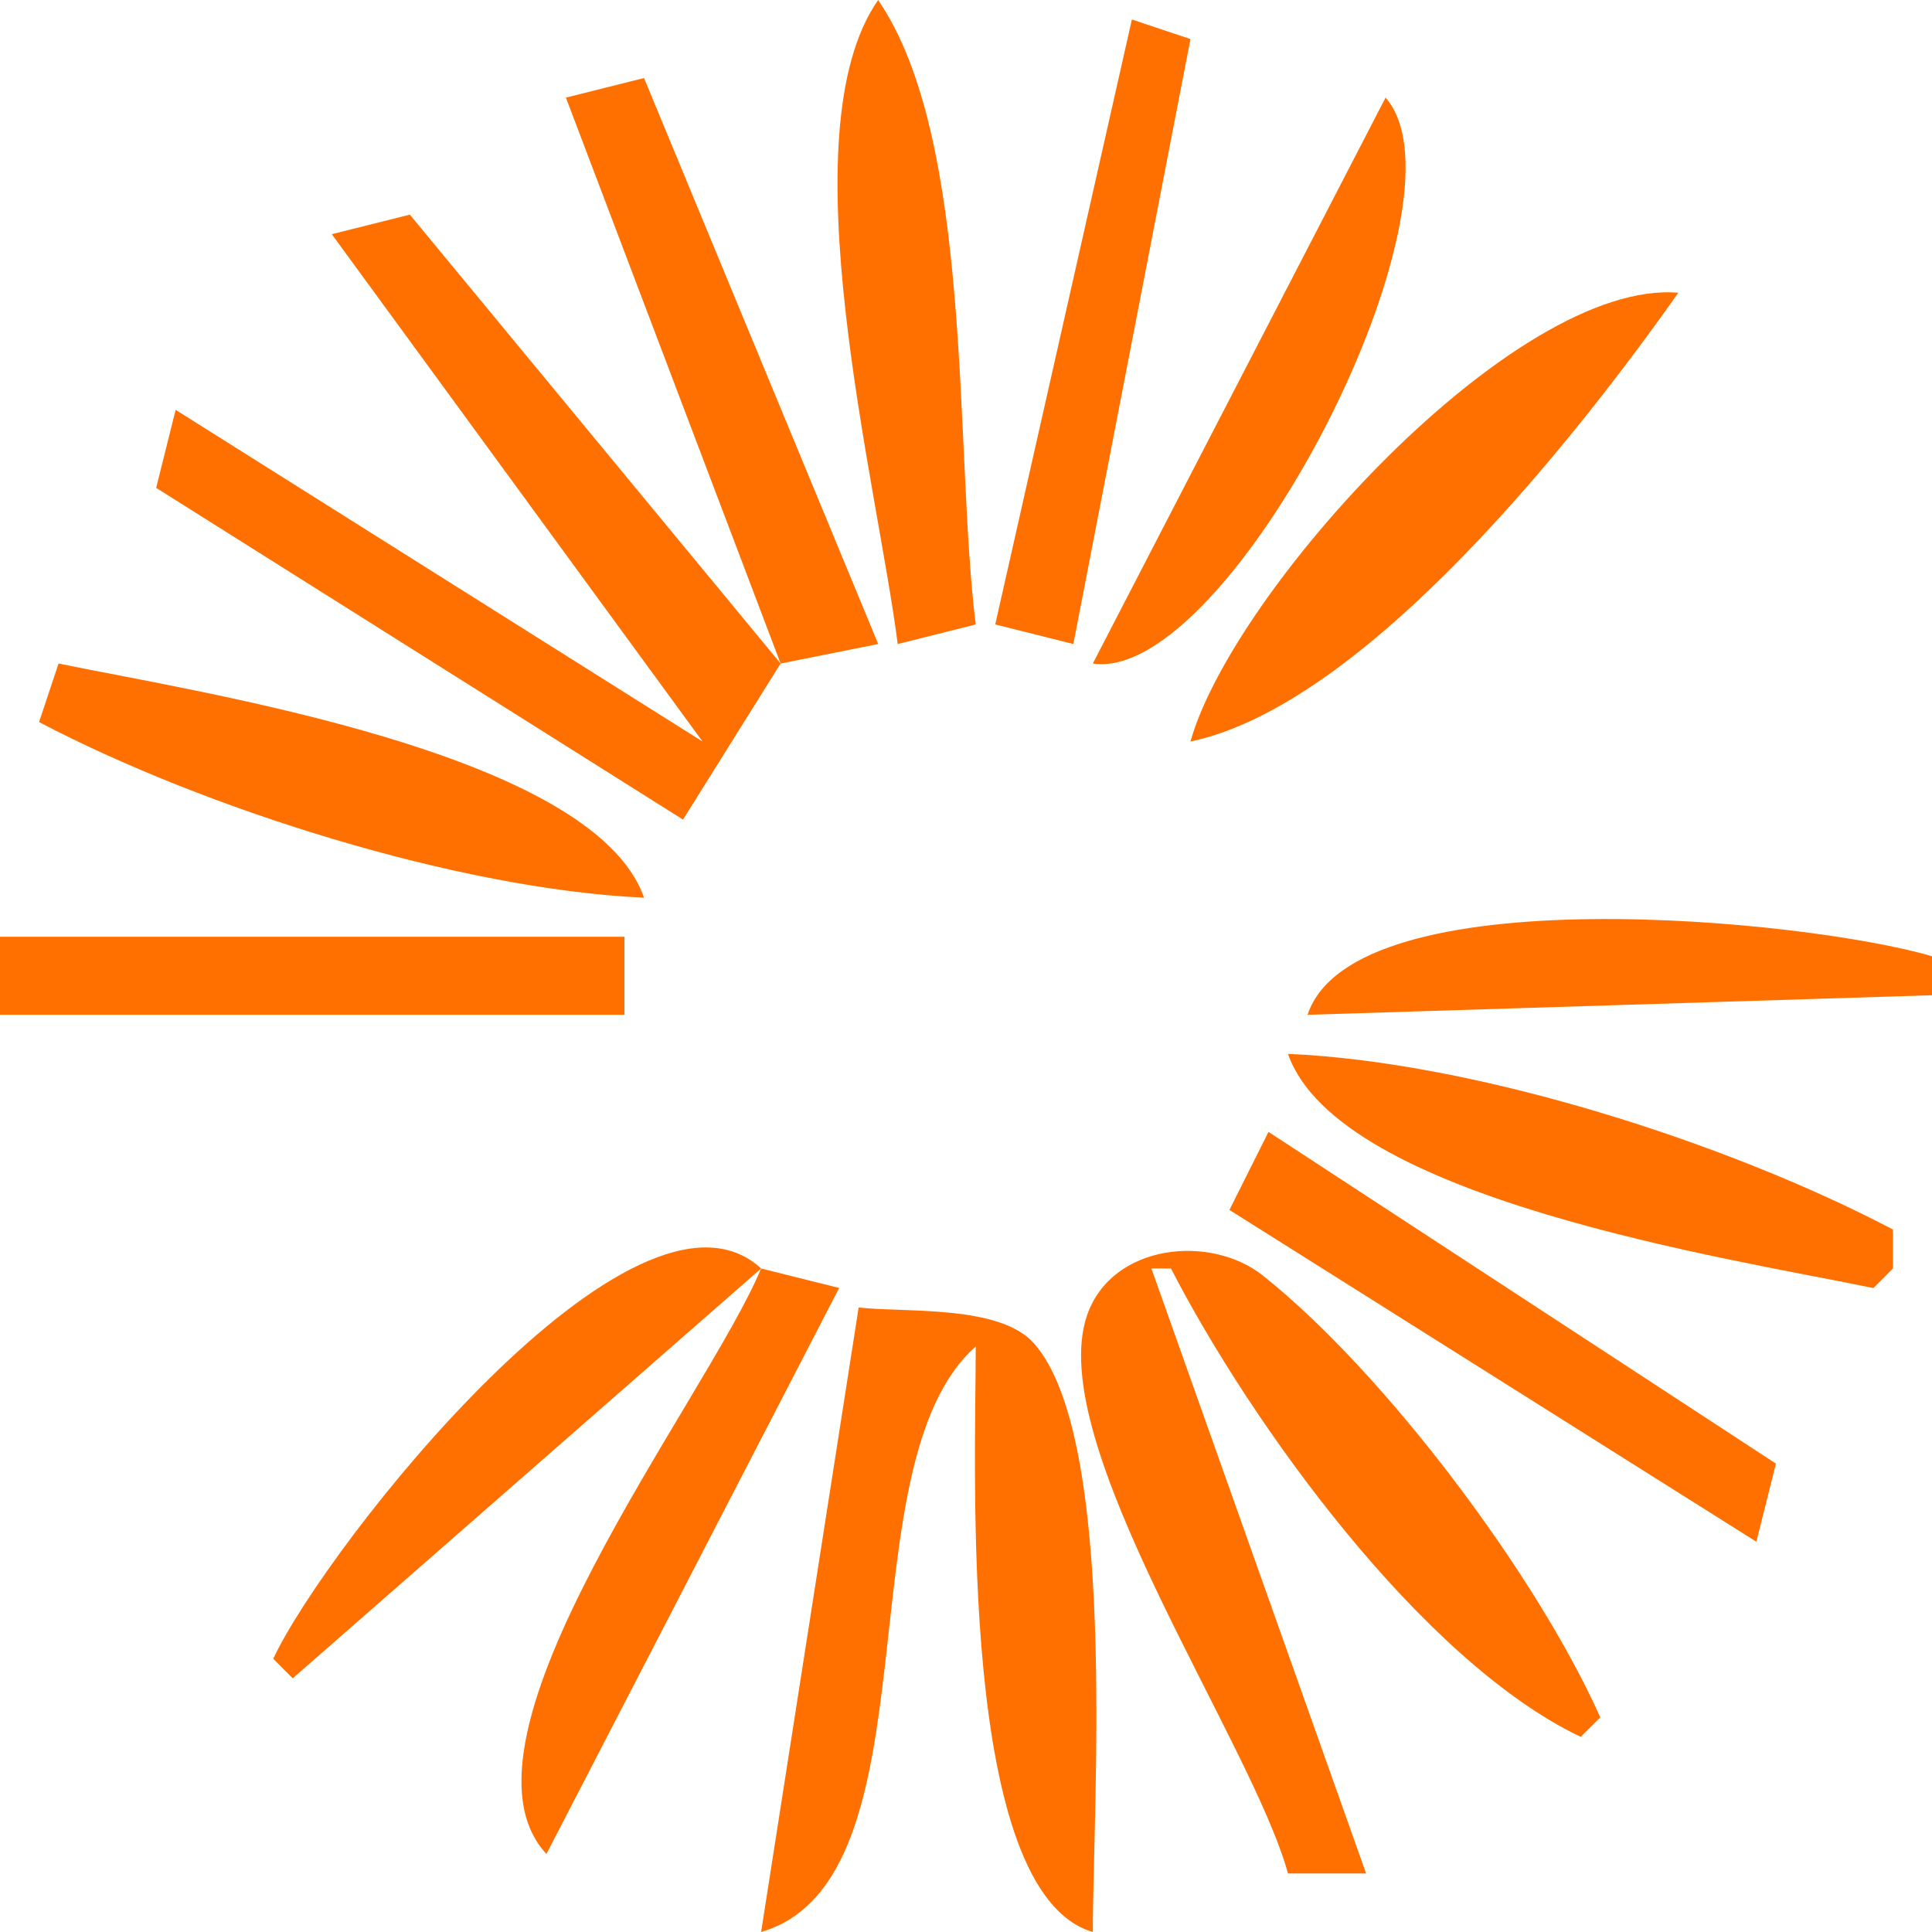
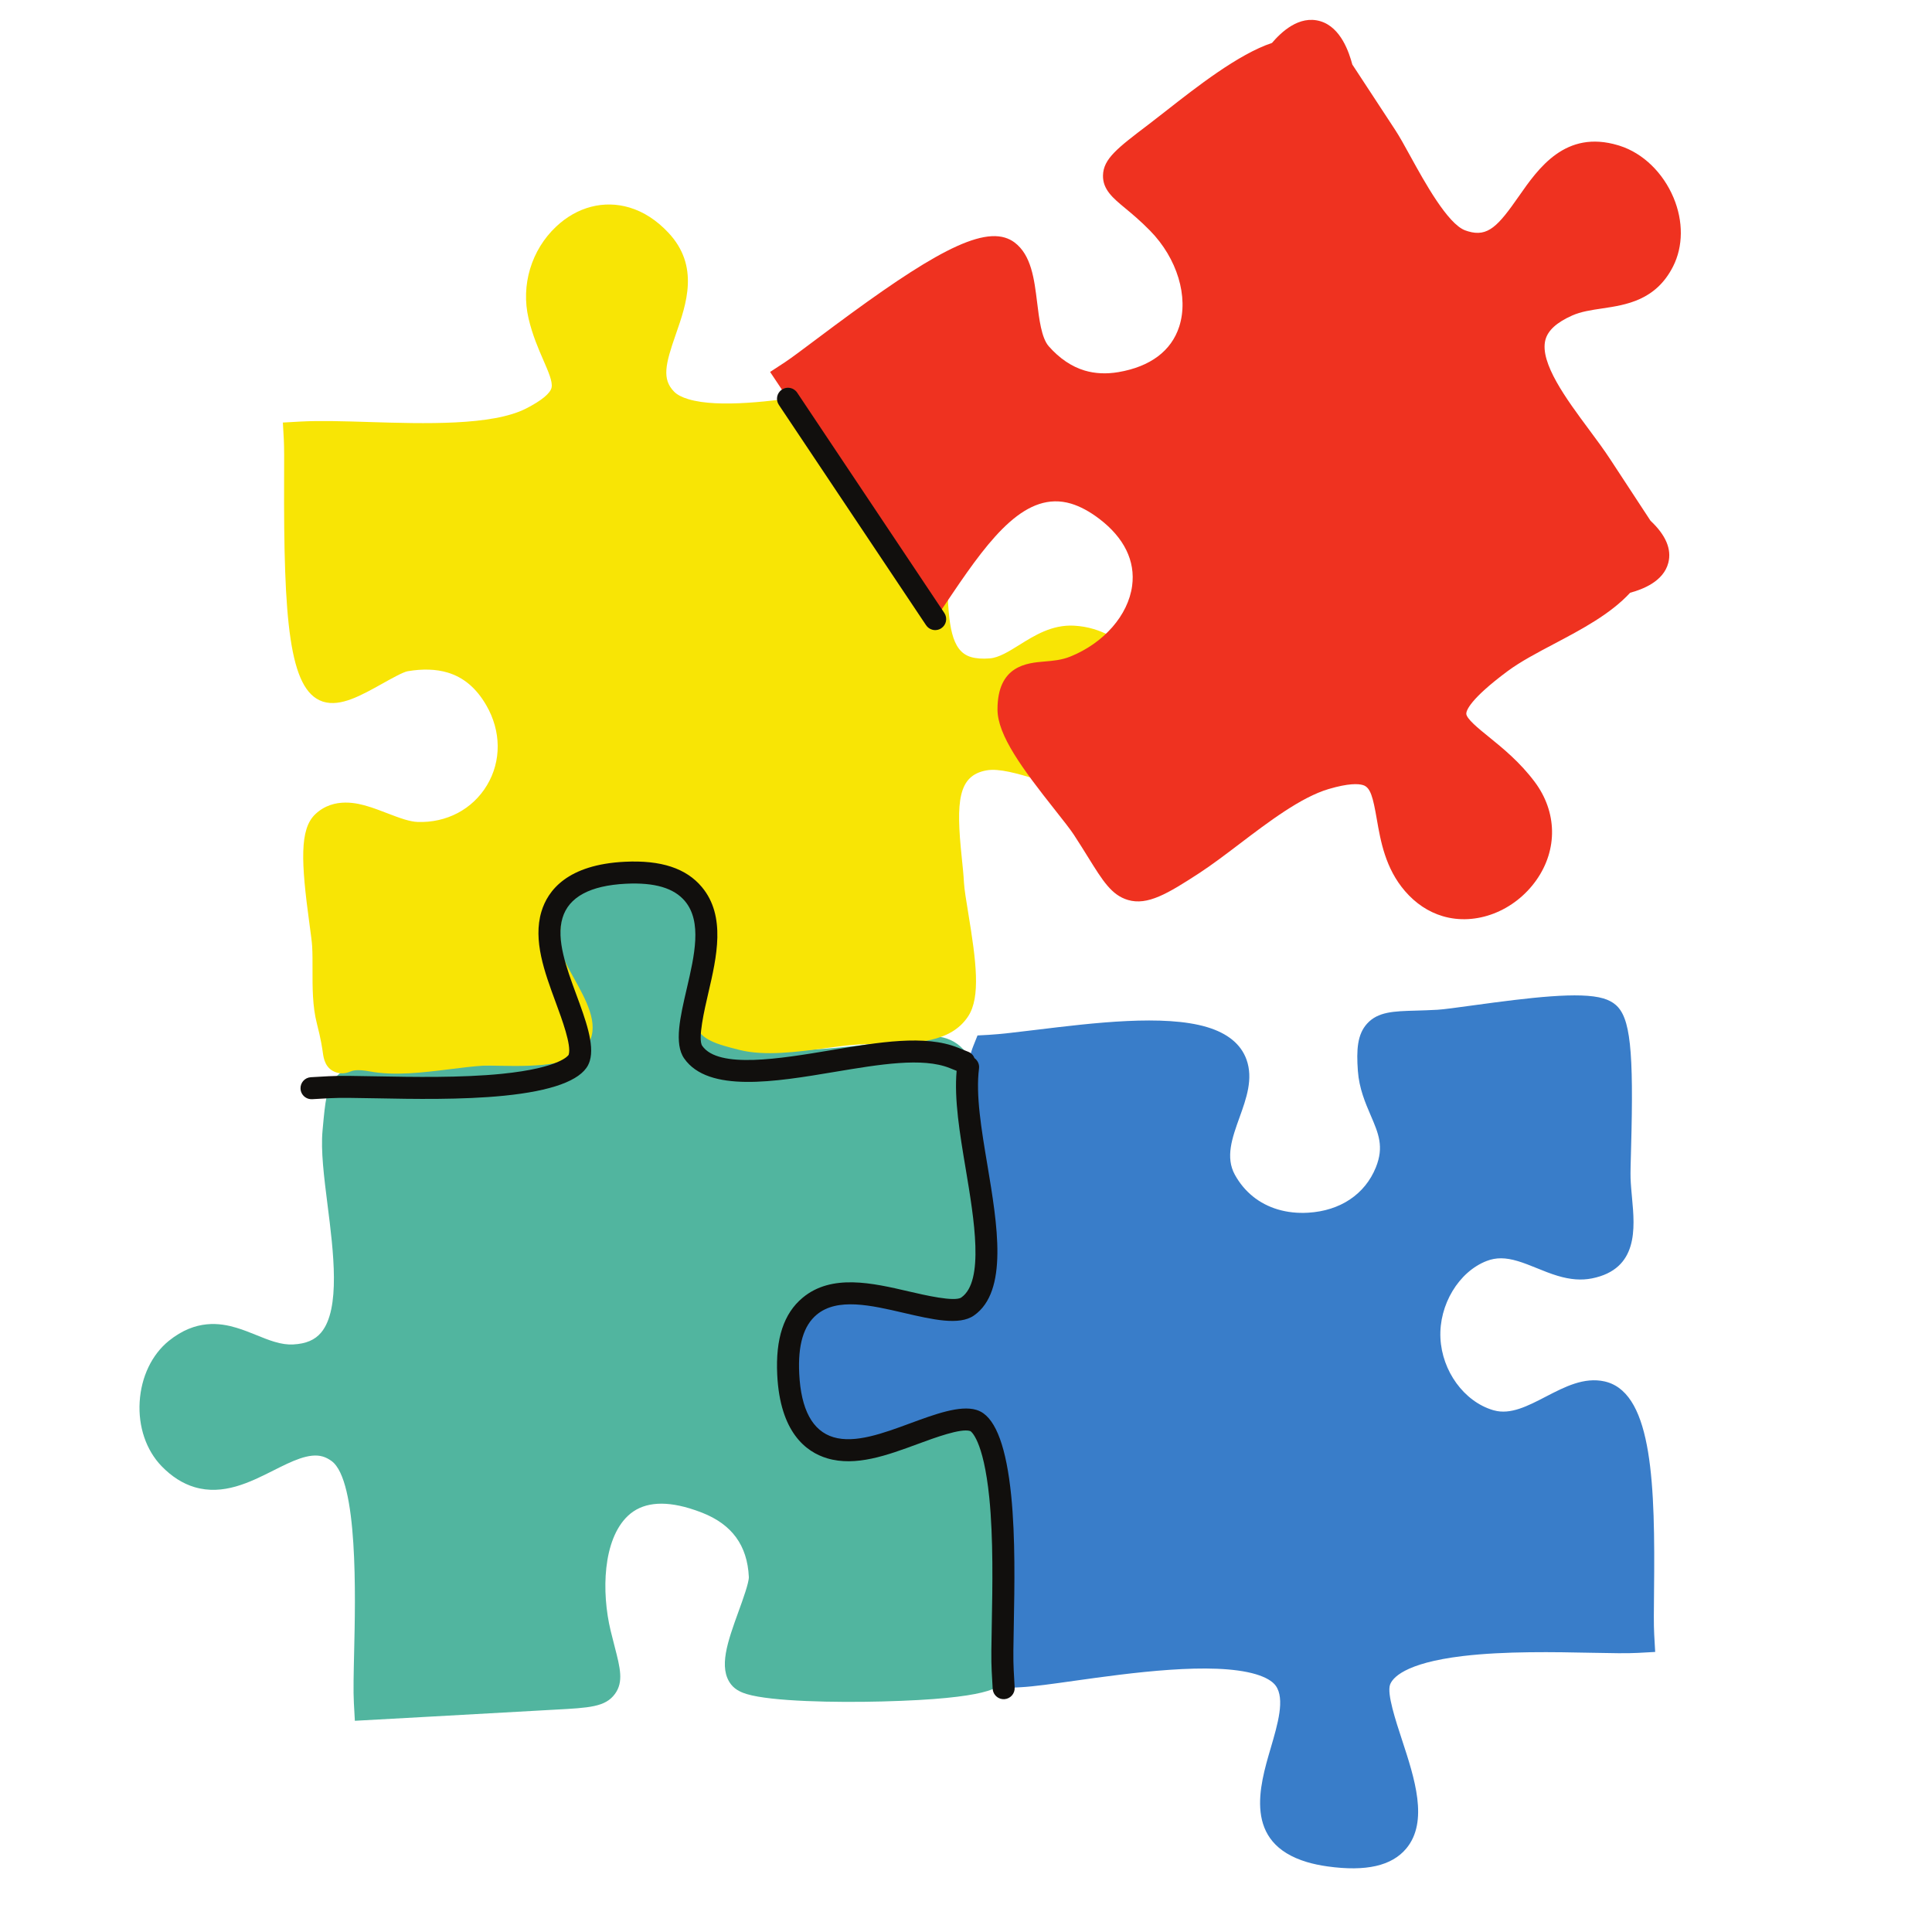
- <svg xmlns="http://www.w3.org/2000/svg" width="23" height="23" viewBox="0 0 23 23" fill="none">
-   <path d="M10.454 0C9.351 1.583 10.447 5.769 10.687 7.667L11.616 7.434C11.358 5.389 11.6 1.676 10.454 0Z" fill="#FF7000" />
-   <path d="M13.475 0.232L11.848 7.434L12.778 7.667L14.172 0.465L13.475 0.232Z" fill="#FF7000" />
-   <path d="M6.737 1.162L9.293 7.899L4.879 2.555L3.95 2.788L8.364 8.828L2.091 4.879L1.859 5.808L8.131 9.757L9.293 7.899L10.455 7.667L7.667 0.929L6.737 1.162Z" fill="#FF7000" />
-   <path d="M16.495 1.162L13.01 7.899C14.631 8.144 17.593 2.416 16.495 1.162Z" fill="#FF7000" />
-   <path d="M14.172 8.828C16.262 8.388 18.783 5.184 19.98 3.485C18.03 3.321 14.672 7.044 14.172 8.828Z" fill="#FF7000" />
-   <path d="M0.697 7.899L0.465 8.596C2.429 9.627 5.448 10.585 7.667 10.687C7.065 8.957 2.38 8.247 0.697 7.899Z" fill="#FF7000" />
-   <path d="M0 11.152V12.081H7.434V11.152H0Z" fill="#FF7000" />
-   <path d="M15.566 12.081L23 11.848V11.384C21.525 10.948 16.12 10.409 15.566 12.081Z" fill="#FF7000" />
-   <path d="M15.333 12.546C15.936 14.278 20.622 14.986 22.303 15.334L22.535 15.101V14.637C20.558 13.599 17.567 12.643 15.333 12.546Z" fill="#FF7000" />
-   <path d="M15.101 13.475L14.636 14.404L20.909 18.354L21.142 17.424L15.101 13.475Z" fill="#FF7000" />
-   <path d="M3.253 19.747L3.485 19.98L9.061 15.101C7.564 13.725 3.877 18.41 3.253 19.747Z" fill="#FF7000" />
-   <path d="M15.333 22.303H16.263L13.707 15.101H13.94C14.892 16.948 16.925 19.775 18.818 20.677L19.051 20.445C18.299 18.759 16.49 16.343 15.034 15.185C14.413 14.691 13.238 14.803 12.942 15.656C12.418 17.172 14.904 20.735 15.333 22.303Z" fill="#FF7000" />
-   <path d="M9.061 15.101C8.411 16.66 5.234 20.699 6.505 22.071L9.99 15.333L9.061 15.101Z" fill="#FF7000" />
-   <path d="M10.222 15.566L9.061 23C11.195 22.376 10.012 17.44 11.616 16.03C11.616 17.517 11.401 22.529 13.01 23C13.009 21.505 13.312 17.119 12.307 15.99C11.899 15.533 10.788 15.627 10.222 15.566Z" fill="#FF7000" />
+ <svg xmlns="http://www.w3.org/2000/svg" width="500" zoomAndPan="magnify" viewBox="0 0 375 375" height="500" preserveAspectRatio="xMidYMid meet" version="1.0">
+   <defs>
+     <clipPath id="583b2e17a2">
+       <path d="M 27 165 L 197 165 L 197 335 L 27 335 Z M 27 165 " clip-rule="nonzero" />
+     </clipPath>
+     <clipPath id="a16453b36a">
+       <path d="M 92.637 -44.824 L 403.051 48.02 L 297.098 402.262 L -13.316 309.418 Z M 92.637 -44.824 " clip-rule="nonzero" />
+     </clipPath>
+     <clipPath id="04c3a0431e">
+       <path d="M 92.637 -44.824 L 403.051 48.02 L 297.098 402.262 L -13.316 309.418 Z M 92.637 -44.824 " clip-rule="nonzero" />
+     </clipPath>
+     <clipPath id="8a89471654">
+       <path d="M 92.637 -44.824 L 403.051 48.02 L 297.098 402.262 L -13.316 309.418 Z M 92.637 -44.824 " clip-rule="nonzero" />
+     </clipPath>
+     <clipPath id="a4cd2884fe">
+       <path d="M 152 193 L 322 193 L 322 363 L 152 363 Z M 152 193 " clip-rule="nonzero" />
+     </clipPath>
+     <clipPath id="096100bed0">
+       <path d="M 92.637 -44.824 L 403.051 48.02 L 297.098 402.262 L -13.316 309.418 Z M 92.637 -44.824 " clip-rule="nonzero" />
+     </clipPath>
+     <clipPath id="798de7bd04">
+       <path d="M 92.637 -44.824 L 403.051 48.02 L 297.098 402.262 L -13.316 309.418 Z M 92.637 -44.824 " clip-rule="nonzero" />
+     </clipPath>
+     <clipPath id="542cfdd88a">
+       <path d="M 92.637 -44.824 L 403.051 48.02 L 297.098 402.262 L -13.316 309.418 Z M 92.637 -44.824 " clip-rule="nonzero" />
+     </clipPath>
+     <clipPath id="a42aeb4b1f">
+       <path d="M 184.223 155.465 L 355.68 206.75 L 304.82 376.785 L 133.367 325.504 Z M 184.223 155.465 " clip-rule="nonzero" />
+     </clipPath>
+     <clipPath id="e97b243a6f">
+       <path d="M 184.223 155.465 L 355.363 206.652 L 304.504 376.691 L 133.367 325.504 Z M 184.223 155.465 " clip-rule="nonzero" />
+     </clipPath>
+     <clipPath id="ba6714d214">
+       <path d="M 54 39 L 224 39 L 224 209 L 54 209 Z M 54 39 " clip-rule="nonzero" />
+     </clipPath>
+     <clipPath id="2cb169cbac">
+       <path d="M 92.637 -44.824 L 403.051 48.02 L 297.098 402.262 L -13.316 309.418 Z M 92.637 -44.824 " clip-rule="nonzero" />
+     </clipPath>
+     <clipPath id="cfe603b470">
+       <path d="M 92.637 -44.824 L 403.051 48.02 L 297.098 402.262 L -13.316 309.418 Z M 92.637 -44.824 " clip-rule="nonzero" />
+     </clipPath>
+     <clipPath id="4ccbc5ee52">
+       <path d="M 92.637 -44.824 L 403.051 48.02 L 297.098 402.262 L -13.316 309.418 Z M 92.637 -44.824 " clip-rule="nonzero" />
+     </clipPath>
+     <clipPath id="c474c145e7">
+       <path d="M 149 3 L 327 3 L 327 179 L 149 179 Z M 149 3 " clip-rule="nonzero" />
+     </clipPath>
+     <clipPath id="533b98d831">
+       <path d="M 92.637 -44.824 L 403.051 48.02 L 297.098 402.262 L -13.316 309.418 Z M 92.637 -44.824 " clip-rule="nonzero" />
+     </clipPath>
+     <clipPath id="c0ac7a3f5e">
+       <path d="M 92.637 -44.824 L 403.051 48.02 L 297.098 402.262 L -13.316 309.418 Z M 92.637 -44.824 " clip-rule="nonzero" />
+     </clipPath>
+     <clipPath id="a3f312dda2">
+       <path d="M 92.637 -44.824 L 403.051 48.02 L 297.098 402.262 L -13.316 309.418 Z M 92.637 -44.824 " clip-rule="nonzero" />
+     </clipPath>
+     <clipPath id="b6d1db7987">
+       <path d="M 58 75 L 197 75 L 197 330 L 58 330 Z M 58 75 " clip-rule="nonzero" />
+     </clipPath>
+     <clipPath id="3ec39354d2">
+       <path d="M 92.637 -44.824 L 403.051 48.02 L 297.098 402.262 L -13.316 309.418 Z M 92.637 -44.824 " clip-rule="nonzero" />
+     </clipPath>
+     <clipPath id="eae6a68c0c">
+       <path d="M 92.637 -44.824 L 403.051 48.02 L 297.098 402.262 L -13.316 309.418 Z M 92.637 -44.824 " clip-rule="nonzero" />
+     </clipPath>
+     <clipPath id="9d0c0d3a95">
+       <path d="M 92.637 -44.824 L 403.051 48.02 L 297.098 402.262 L -13.316 309.418 Z M 92.637 -44.824 " clip-rule="nonzero" />
+     </clipPath>
+   </defs>
+   <g clip-path="url(#583b2e17a2)">
+     <g clip-path="url(#a16453b36a)">
+       <g clip-path="url(#04c3a0431e)">
+         <g clip-path="url(#8a89471654)">
+           <path fill="#51b59f" d="M 194.891 326.293 C 193.945 327.488 192.191 329.711 171.219 330.254 C 162.109 330.492 149.773 330.258 144.98 328.828 C 144.078 328.559 142.781 328.07 141.918 326.969 C 139.383 323.738 141.234 318.633 143.375 312.719 C 144.184 310.492 145.402 307.125 145.348 306.066 C 145.051 299.965 142.082 295.895 136.273 293.613 C 135.43 293.281 134.598 292.996 133.805 292.758 C 128.566 291.191 124.555 291.688 121.871 294.23 C 116.996 298.84 116.719 309.012 118.523 316.508 C 118.805 317.684 119.074 318.727 119.316 319.648 C 120.375 323.742 121.074 326.449 119.355 328.797 C 117.504 331.32 114.434 331.484 107.711 331.844 C 106.832 331.891 105.875 331.945 104.844 332.004 C 97.695 332.418 90.539 332.809 83.387 333.203 C 79.691 333.406 68.879 334.004 68.879 334.004 L 68.688 330.59 C 68.559 328.277 68.645 324.734 68.738 320.633 C 68.992 309.844 69.512 287.391 64.375 283.598 C 63.805 283.18 63.246 282.891 62.66 282.715 C 60.012 281.926 56.633 283.625 53.055 285.426 C 48.496 287.719 43.328 290.316 37.742 288.648 C 35.461 287.965 33.316 286.598 31.367 284.586 C 28.371 281.488 26.816 276.934 27.109 272.09 C 27.406 267.246 29.469 262.934 32.77 260.258 C 38.004 256.027 42.766 256.781 45.895 257.719 C 47.242 258.121 48.535 258.645 49.785 259.148 C 50.988 259.641 52.125 260.098 53.266 260.438 C 54.648 260.852 55.809 261.016 56.91 260.957 C 59.406 260.824 61.129 260.086 62.34 258.637 C 66.141 254.082 64.719 242.883 63.578 233.883 C 62.895 228.469 62.246 223.359 62.602 219.484 L 62.645 219.012 C 63.125 213.789 63.363 211.172 65.055 209.203 C 67.035 206.895 69.734 206.848 73.824 206.781 C 75.273 206.754 76.914 206.727 78.938 206.617 C 81.375 206.484 84.449 206.566 87.703 206.656 C 94.918 206.84 104.801 207.105 109.211 204.719 C 114.426 201.898 113.824 199.18 110.605 191.508 C 107.762 184.73 103.867 175.445 114.355 168.551 C 118.391 165.895 124.02 165.184 129.051 166.688 C 132.879 167.832 136 170.172 137.84 173.277 C 141.531 179.5 139.199 185 137.324 189.418 C 136.227 192.008 135.188 194.453 135.414 196.719 C 135.609 198.66 136.484 201.078 141.559 202.594 C 150.234 205.191 164.84 203.242 175.504 201.816 C 179.453 201.293 176.961 201.43 179.453 201.293 L 180.609 201.195 C 185.047 200.82 188.895 204.238 189.051 208.688 C 189.168 210.824 189.48 209.344 189.949 213.148 C 192.594 234.531 193.992 252.438 184.328 254.902 C 181.684 255.578 179.09 254.969 177.371 254.457 C 176.074 254.07 174.777 253.57 173.516 253.086 C 172.309 252.621 171.059 252.141 169.875 251.785 C 167.848 251.18 166.305 251.039 165.031 251.34 C 158.867 252.789 154.535 258.32 154.258 265.105 C 154.027 270.812 156.855 276.621 161.129 279.23 C 162.02 279.77 162.895 280.168 163.73 280.418 C 166.762 281.324 169.402 280.258 172.742 278.902 C 175.383 277.832 178.379 276.617 181.867 276.414 C 184.969 276.23 186.867 276.344 188.426 276.809 C 193.398 278.297 193.531 282.73 193.684 287.867 C 193.715 289.066 193.754 290.426 193.844 291.969 C 193.914 293.281 194.289 295.945 194.719 299.031 C 196.977 315.176 197.535 322.945 194.891 326.293 " fill-opacity="1" fill-rule="nonzero" />
+         </g>
+       </g>
+     </g>
+   </g>
+   <g clip-path="url(#a4cd2884fe)">
+     <g clip-path="url(#096100bed0)">
+       <g clip-path="url(#798de7bd04)">
+         <g clip-path="url(#542cfdd88a)">
+           <g clip-path="url(#a42aeb4b1f)">
+             <g clip-path="url(#e97b243a6f)">
+               <path fill="#397dc9" d="M 321.27 320.641 L 317.855 320.828 C 315.809 320.941 312.805 320.879 309.004 320.805 C 301.871 320.66 292.098 320.461 283.938 321.438 C 272.438 322.809 270.219 325.797 269.801 327.016 C 269.195 328.777 270.887 333.93 272.121 337.688 C 274.562 345.125 277.332 353.551 272.957 358.793 C 270.137 362.168 265.145 363.305 257.688 362.273 C 256.23 362.07 254.887 361.785 253.688 361.43 C 241.234 357.703 244.477 346.672 246.625 339.367 C 248.012 334.641 249.449 329.754 247.625 327.207 C 246.984 326.309 245.656 325.539 243.789 324.977 C 235.406 322.473 219.203 324.746 208.48 326.25 C 204.281 326.844 200.66 327.348 198.227 327.484 L 194.812 327.672 L 194.621 324.262 C 194.508 322.172 194.566 319.047 194.641 315.086 C 194.777 308.109 194.961 298.555 194.148 290.508 C 192.988 278.984 190.41 276.449 189.355 275.891 C 189.211 275.816 189.055 275.754 188.883 275.699 C 186.395 274.957 181.633 276.715 177.43 278.262 C 171.832 280.328 166.043 282.465 161.164 281.004 C 156.133 279.5 153.383 274.699 152.992 266.734 C 152.688 260.445 154.043 256.125 157.148 253.539 C 161.98 249.508 169.051 251.152 175.895 252.746 C 180.516 253.816 185.75 255.035 187.82 253.586 C 193.43 249.664 191.371 237.391 189.555 226.559 C 188.027 217.445 186.586 208.84 188.926 203.004 L 189.734 200.98 L 191.91 200.863 C 194.172 200.734 197.402 200.344 201.141 199.887 C 212.191 198.543 225.941 196.863 234.277 199.359 C 238.293 200.559 240.875 202.684 241.945 205.66 C 243.285 209.395 241.918 213.199 240.594 216.883 C 239.16 220.867 237.809 224.629 239.699 228.039 C 241.535 231.352 244.406 233.668 247.996 234.742 C 249.836 235.293 251.828 235.508 253.91 235.387 C 260.156 235.016 264.945 231.805 267.055 226.582 C 268.668 222.574 267.57 220.023 266.051 216.488 C 265.004 214.047 263.812 211.281 263.562 207.852 C 263.266 203.746 263.457 200.781 265.344 198.695 C 267.453 196.363 270.527 196.277 274.789 196.16 C 276.023 196.125 277.418 196.082 278.988 195.996 C 280.215 195.926 282.816 195.566 285.832 195.152 C 297.051 193.613 306.707 192.449 311.223 193.797 C 312.18 194.086 312.949 194.484 313.574 195.016 C 316.449 197.453 317.125 203.719 316.59 222.93 C 316.516 225.477 316.457 227.676 316.492 228.684 C 316.539 229.965 316.664 231.285 316.781 232.566 C 317.32 238.367 318.055 246.316 309.016 248.133 C 306.965 248.543 304.84 248.387 302.336 247.637 C 300.957 247.227 299.613 246.68 298.312 246.152 C 297.035 245.637 295.832 245.148 294.621 244.785 C 292.203 244.062 290.391 244.051 288.57 244.75 C 283.141 246.84 279.277 253.27 279.586 259.711 C 279.891 266.137 284.176 272.02 289.773 273.695 L 289.973 273.75 C 293.184 274.648 296.539 272.906 300.094 271.062 C 303.715 269.188 307.461 267.242 311.469 268.137 C 311.641 268.176 311.805 268.219 311.969 268.27 C 320.75 270.895 321.277 288.219 321.047 308.883 C 321.012 312.371 320.973 315.383 321.078 317.223 L 321.27 320.641 " fill-opacity="1" fill-rule="nonzero" />
+             </g>
+           </g>
+         </g>
+       </g>
+     </g>
+   </g>
+   <g clip-path="url(#ba6714d214)">
+     <g clip-path="url(#2cb169cbac)">
+       <g clip-path="url(#cfe603b470)">
+         <g clip-path="url(#4ccbc5ee52)">
+           <path fill="#f8e505" d="M 217.566 151.609 C 212.66 154.668 206.477 152.828 201.02 151.203 C 197.523 150.164 193.91 149.086 191.473 149.531 C 185.957 150.527 185.535 155.531 186.668 166.375 C 186.848 168.121 187.023 169.762 187.105 171.32 C 187.172 172.574 187.543 174.836 187.938 177.227 C 189.477 186.602 190.379 193.527 187.914 197.273 C 184.551 202.391 177.727 202.496 171.125 202.602 C 169.656 202.625 168.141 202.645 166.715 202.73 C 164.836 202.832 162.598 203.133 160.227 203.449 C 154.711 204.184 148.465 205.016 143.594 203.805 C 142.316 203.488 141.359 203.23 140.578 203 C 138.535 202.387 136.262 201.562 135.203 199.488 C 134.152 197.438 134.844 195.445 135.516 193.52 C 135.934 192.312 136.457 190.809 136.84 188.793 C 138.801 178.488 135.234 170.922 127.305 168.551 C 122.168 167.016 116.48 168.172 112.809 171.496 C 109.285 174.688 108.02 179.441 109.148 185.25 C 109.316 186.109 110.434 188.125 111.336 189.742 C 113.766 194.117 116.277 198.641 114.348 202.348 C 112.012 206.816 104.988 207.035 96.73 206.863 C 95.547 206.836 94.43 206.812 93.844 206.844 C 91.91 206.957 89.734 207.23 87.43 207.516 C 82.102 208.18 76.59 208.863 71.777 207.961 C 69.25 207.488 68.406 207.828 68.043 207.973 C 67.609 208.148 66.598 208.555 65.363 208.188 C 65.363 208.188 65.359 208.184 65.359 208.184 C 63.113 207.512 62.816 205.395 62.672 204.379 C 62.543 203.461 62.305 201.758 61.504 198.66 C 60.645 195.332 60.652 191.652 60.66 188.094 C 60.66 186.527 60.668 185.047 60.59 183.711 C 60.547 182.863 60.324 181.23 60.066 179.34 C 58.414 167.242 58.156 160.977 61.156 158.078 C 64.828 154.543 69.754 156.016 71.375 156.5 C 72.645 156.879 73.922 157.371 75.152 157.844 C 76.348 158.301 77.473 158.734 78.547 159.059 C 79.551 159.355 80.363 159.512 81.031 159.539 C 86.676 159.746 91.723 157.082 94.523 152.414 C 97.348 147.711 97.297 141.902 94.379 136.879 C 92.445 133.547 89.988 131.473 86.871 130.539 C 84.652 129.875 82.047 129.789 79.129 130.285 C 78.254 130.434 75.949 131.723 74.266 132.664 C 70.078 135.004 66.129 137.215 62.785 136.215 L 62.578 136.148 C 56.121 133.938 55.035 120.414 55.145 92.82 C 55.16 89.574 55.168 86.77 55.094 85.43 L 54.906 82.016 L 58.316 81.824 C 62.082 81.617 66.75 81.762 71.695 81.914 C 82.32 82.242 95.543 82.648 102.105 79.297 C 105.129 77.75 106.84 76.336 107.066 75.199 C 107.285 74.078 106.441 72.145 105.469 69.91 C 104.523 67.738 103.344 65.031 102.59 61.801 C 101.078 55.344 103.133 48.516 107.949 43.98 C 112.027 40.145 117.219 38.797 122.191 40.285 C 124.926 41.102 127.465 42.746 129.734 45.168 C 135.809 51.648 133.238 58.984 131.18 64.879 C 129.121 70.758 128.465 73.594 130.848 76.027 C 131.426 76.617 132.355 77.105 133.613 77.48 C 139.57 79.262 150.02 77.816 157.648 76.766 C 160.645 76.348 163.227 75.992 165.141 75.883 C 166.871 75.785 168.301 75.633 169.566 75.496 C 172.125 75.223 173.973 75.023 175.824 75.578 C 179.207 76.59 180.738 79.703 182.02 82.805 C 184.148 87.961 183.934 95.383 183.738 101.934 C 183.656 104.75 183.578 107.41 183.699 109.527 C 183.77 110.77 183.816 112.051 183.855 113.336 C 184.121 121.156 184.582 126.371 188.445 127.523 C 189.43 127.82 190.668 127.91 192.125 127.793 C 193.891 127.652 195.82 126.445 197.859 125.176 C 200.828 123.324 204.195 121.223 208.449 121.441 C 209.762 121.512 211.055 121.73 212.293 122.102 C 220.152 124.453 225.031 132.434 223.641 140.664 C 222.734 146.051 220.746 149.629 217.566 151.609 " fill-opacity="1" fill-rule="nonzero" />
+         </g>
+       </g>
+     </g>
+   </g>
+   <g clip-path="url(#c474c145e7)">
+     <g clip-path="url(#533b98d831)">
+       <g clip-path="url(#c0ac7a3f5e)">
+         <g clip-path="url(#a3f312dda2)">
+           <path fill="#ef3220" d="M 323.824 109.223 C 322.887 112.902 318.762 114.414 316.406 115.055 C 312.574 119.199 307.043 122.125 301.68 124.957 C 298.312 126.734 295.129 128.418 292.652 130.25 C 285.23 135.758 284.617 137.957 284.605 138.496 C 284.586 139.473 286.934 141.375 289.012 143.055 C 291.688 145.227 295.016 147.922 297.902 151.785 C 302.238 157.594 302.375 164.867 298.246 170.773 C 293.988 176.859 286.492 179.762 280.016 177.824 C 280.016 177.824 280.012 177.824 280.012 177.824 C 277.234 176.992 274.773 175.355 272.707 172.961 C 268.895 168.543 267.977 163.25 267.234 158.992 C 266.496 154.73 266.016 152.82 264.555 152.383 C 263.637 152.105 261.738 152.016 257.895 153.148 C 252.527 154.73 246.184 159.551 240.586 163.805 C 237.84 165.891 235.246 167.855 232.793 169.461 C 226.68 173.438 222.742 175.82 218.91 174.676 C 215.754 173.73 214.051 170.98 211.223 166.426 C 210.418 165.137 209.512 163.668 208.438 162.027 C 207.719 160.934 206.359 159.215 204.785 157.223 C 198.453 149.223 193.609 142.703 193.613 137.695 C 193.617 129.164 199.324 128.684 202.738 128.398 C 204.375 128.262 206.066 128.121 207.75 127.438 C 214.27 124.805 218.977 119.418 219.746 113.711 C 220.395 108.879 218.199 104.391 213.398 100.723 C 211.508 99.281 209.656 98.285 207.898 97.758 C 199.258 95.176 192.371 104.109 184.906 115.156 L 181.52 120.164 L 149.477 72.195 L 152.359 70.309 C 153.586 69.5 155.902 67.758 158.59 65.742 C 177.445 51.582 188.84 44.262 195.039 46.117 C 195.73 46.324 196.359 46.637 196.91 47.051 C 200.176 49.496 200.746 54.156 201.301 58.66 C 201.695 61.914 202.148 65.605 203.562 67.211 C 205.648 69.574 207.992 71.16 210.531 71.922 C 212.555 72.523 214.77 72.625 217.113 72.223 C 223.289 71.164 227.359 68.109 228.883 63.398 C 230.75 57.621 228.488 50.148 223.25 44.797 C 221.363 42.867 219.711 41.5 218.383 40.398 C 216.051 38.469 214.031 36.797 214.09 34.055 C 214.156 30.824 216.902 28.738 222.914 24.172 C 223.887 23.434 224.992 22.566 226.191 21.629 C 232.238 16.887 240.391 10.492 246.887 8.336 C 248.605 6.328 252.113 2.875 256.289 4.121 C 260.301 5.324 261.875 10.246 262.484 12.523 C 265.25 16.742 268.016 20.965 270.785 25.184 C 271.672 26.535 272.656 28.324 273.793 30.395 C 276.48 35.277 280.98 43.453 284.383 44.711 C 284.582 44.785 284.777 44.848 284.969 44.906 C 288.805 46.051 290.801 43.848 294.773 38.145 C 298.602 32.656 303.84 25.137 314.066 28.195 L 314.395 28.297 C 318.887 29.727 322.789 33.496 324.836 38.375 C 326.75 42.949 326.719 47.812 324.742 51.719 C 321.398 58.316 315.629 59.176 310.996 59.867 C 308.875 60.18 306.875 60.477 305.152 61.242 C 302.145 62.582 300.449 64.129 299.961 65.973 C 298.801 70.402 304.098 77.547 308.359 83.285 C 309.891 85.348 311.336 87.297 312.566 89.18 C 315.168 93.129 317.773 97.098 320.363 101.074 C 323.328 103.855 324.492 106.59 323.824 109.223 " fill-opacity="1" fill-rule="nonzero" />
+         </g>
+       </g>
+     </g>
+   </g>
+   <g clip-path="url(#b6d1db7987)">
+     <g clip-path="url(#3ec39354d2)">
+       <g clip-path="url(#eae6a68c0c)">
+         <g clip-path="url(#9d0c0d3a95)">
+           <path fill="#110f0d" d="M 179.746 121.348 C 180.031 121.777 180.445 122.07 180.906 122.211 C 181.492 122.387 182.156 122.309 182.707 121.941 C 183.688 121.285 183.949 119.957 183.293 118.977 L 154.727 76.207 C 154.066 75.227 152.742 74.965 151.762 75.621 C 150.781 76.273 150.516 77.598 151.172 78.582 Z M 194.934 329.809 C 194.68 329.82 194.43 329.789 194.203 329.723 C 193.363 329.469 192.73 328.719 192.68 327.793 L 192.488 324.379 C 192.367 322.199 192.43 319.039 192.508 315.043 C 192.637 308.121 192.82 298.641 192.023 290.719 C 190.871 279.293 188.387 277.797 188.359 277.781 C 188.332 277.766 188.301 277.758 188.27 277.75 C 186.465 277.207 181.473 279.051 178.172 280.266 C 172.242 282.457 166.109 284.715 160.551 283.055 C 156.43 281.82 151.406 278.008 150.859 266.84 C 150.516 259.832 152.125 254.945 155.781 251.898 C 161.426 247.184 169.367 249.031 176.375 250.66 C 179.5 251.387 185.305 252.738 186.594 251.836 C 191.098 248.684 189.074 236.617 187.449 226.914 C 186.285 219.973 185.188 213.398 185.68 207.848 L 184.34 207.312 C 179.059 205.191 170.742 206.594 161.934 208.066 C 150.477 209.988 137.496 212.16 132.801 205.449 C 130.805 202.598 132.023 197.363 133.316 191.824 C 134.789 185.48 136.309 178.938 132.961 174.922 C 130.828 172.367 127.082 171.258 121.508 171.531 C 114.543 171.875 110.395 174.109 109.18 178.18 C 107.922 182.375 109.934 187.824 111.879 193.094 C 113.629 197.832 115.434 202.727 114.484 205.898 C 114.391 206.203 114.273 206.496 114.137 206.762 C 112.555 209.754 107.074 211.75 97.848 212.676 C 89.668 213.5 80.043 213.316 73.012 213.18 C 69.102 213.105 66.02 213.047 63.996 213.16 L 60.582 213.352 C 60.328 213.363 60.082 213.332 59.852 213.266 C 59.016 213.016 58.379 212.262 58.332 211.336 C 58.266 210.156 59.168 209.148 60.348 209.086 L 63.758 208.895 C 65.941 208.773 69.098 208.836 73.094 208.914 C 80.016 209.043 89.492 209.227 97.418 208.426 C 108.848 207.273 110.344 204.789 110.355 204.766 C 110.371 204.734 110.383 204.703 110.391 204.672 C 110.93 202.867 109.09 197.879 107.871 194.578 C 105.684 188.645 103.422 182.516 105.086 176.953 C 106.316 172.836 110.129 167.809 121.301 167.266 C 128.305 166.922 133.191 168.531 136.238 172.184 C 140.953 177.832 139.105 185.773 137.477 192.781 C 136.75 195.906 135.398 201.711 136.305 203 C 139.453 207.504 151.523 205.48 161.223 203.855 C 170.641 202.277 179.535 200.777 185.93 203.348 L 187.949 204.156 C 188.531 204.387 188.945 204.848 189.148 205.387 C 189.766 205.832 190.129 206.578 190.027 207.387 C 189.367 212.508 190.48 219.16 191.664 226.199 C 193.582 237.66 195.758 250.641 189.047 255.336 C 186.195 257.336 180.961 256.113 175.418 254.828 C 169.074 253.352 162.531 251.828 158.516 255.18 C 155.965 257.309 154.855 261.055 155.129 266.629 C 155.469 273.594 157.703 277.742 161.773 278.961 C 165.969 280.215 171.418 278.203 176.688 276.258 C 181.43 274.512 186.324 272.703 189.496 273.652 C 189.801 273.742 190.09 273.863 190.355 274.004 C 193.352 275.586 195.344 281.062 196.273 290.293 C 197.098 298.469 196.914 308.098 196.781 315.125 C 196.703 319.035 196.645 322.121 196.758 324.141 L 196.945 327.555 C 197.012 328.73 196.109 329.742 194.934 329.809 " fill-opacity="1" fill-rule="nonzero" />
+         </g>
+       </g>
+     </g>
+   </g>
</svg>
